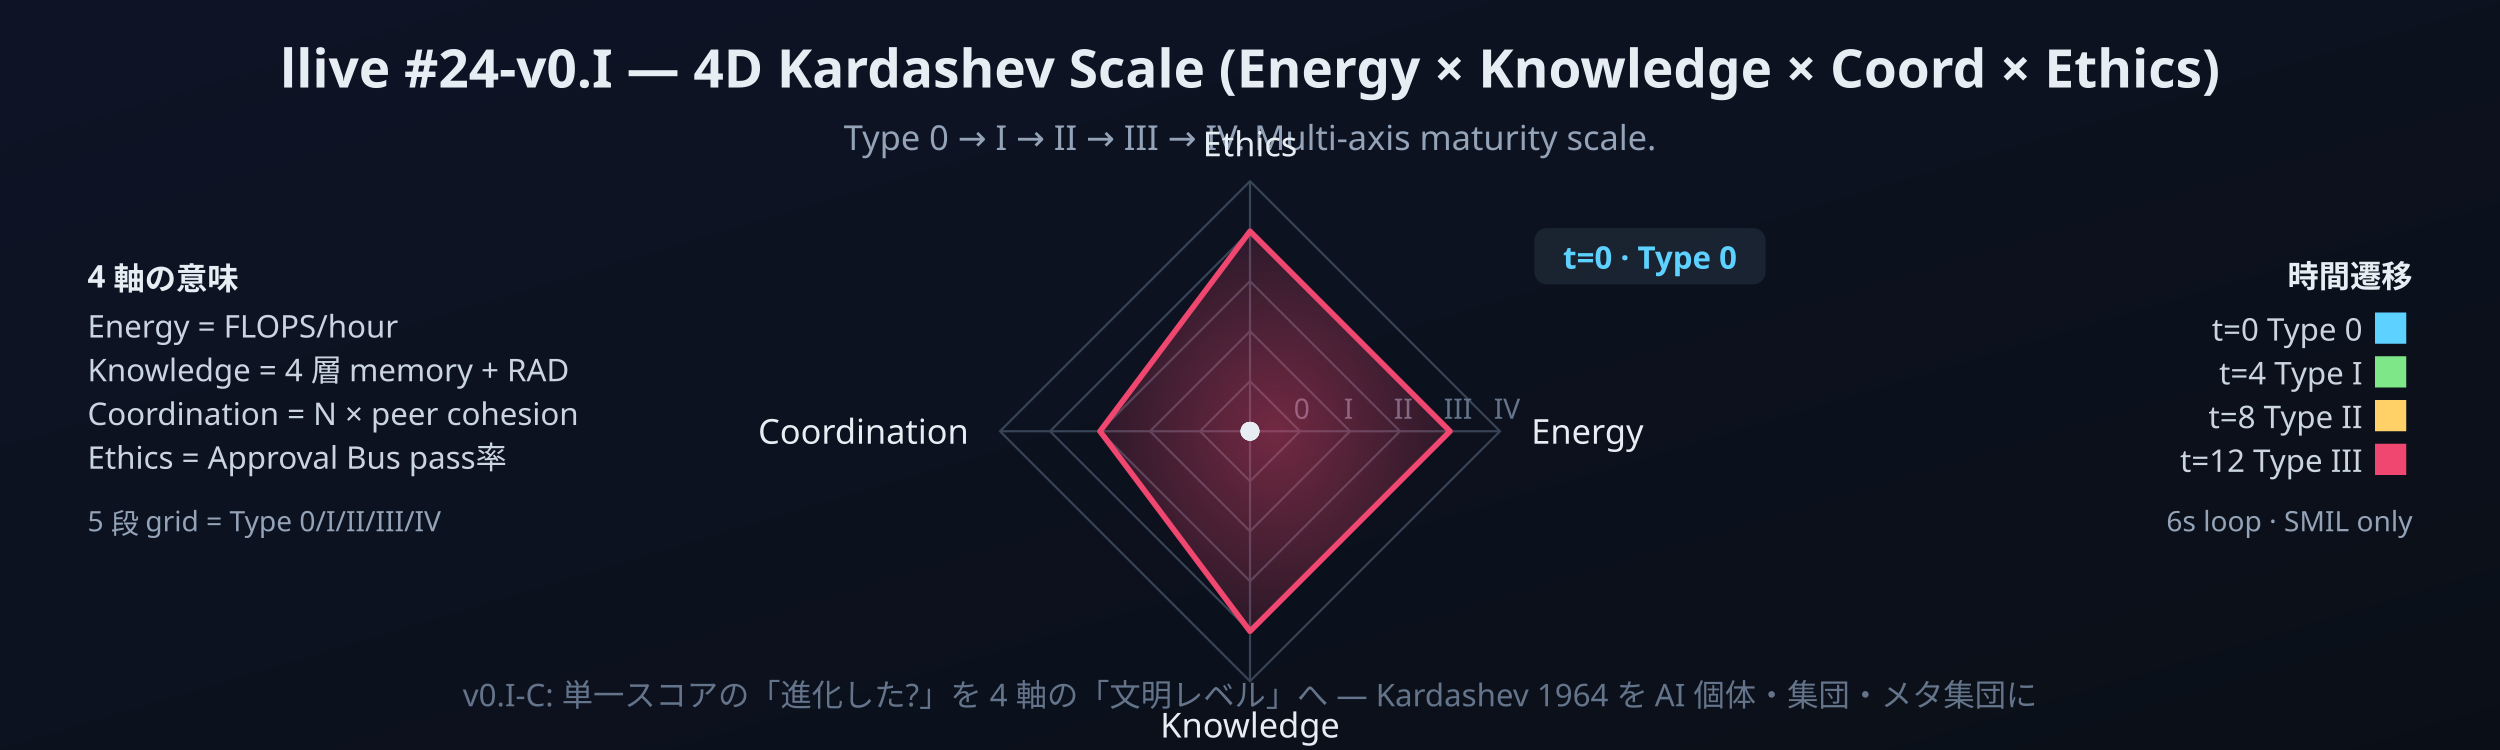
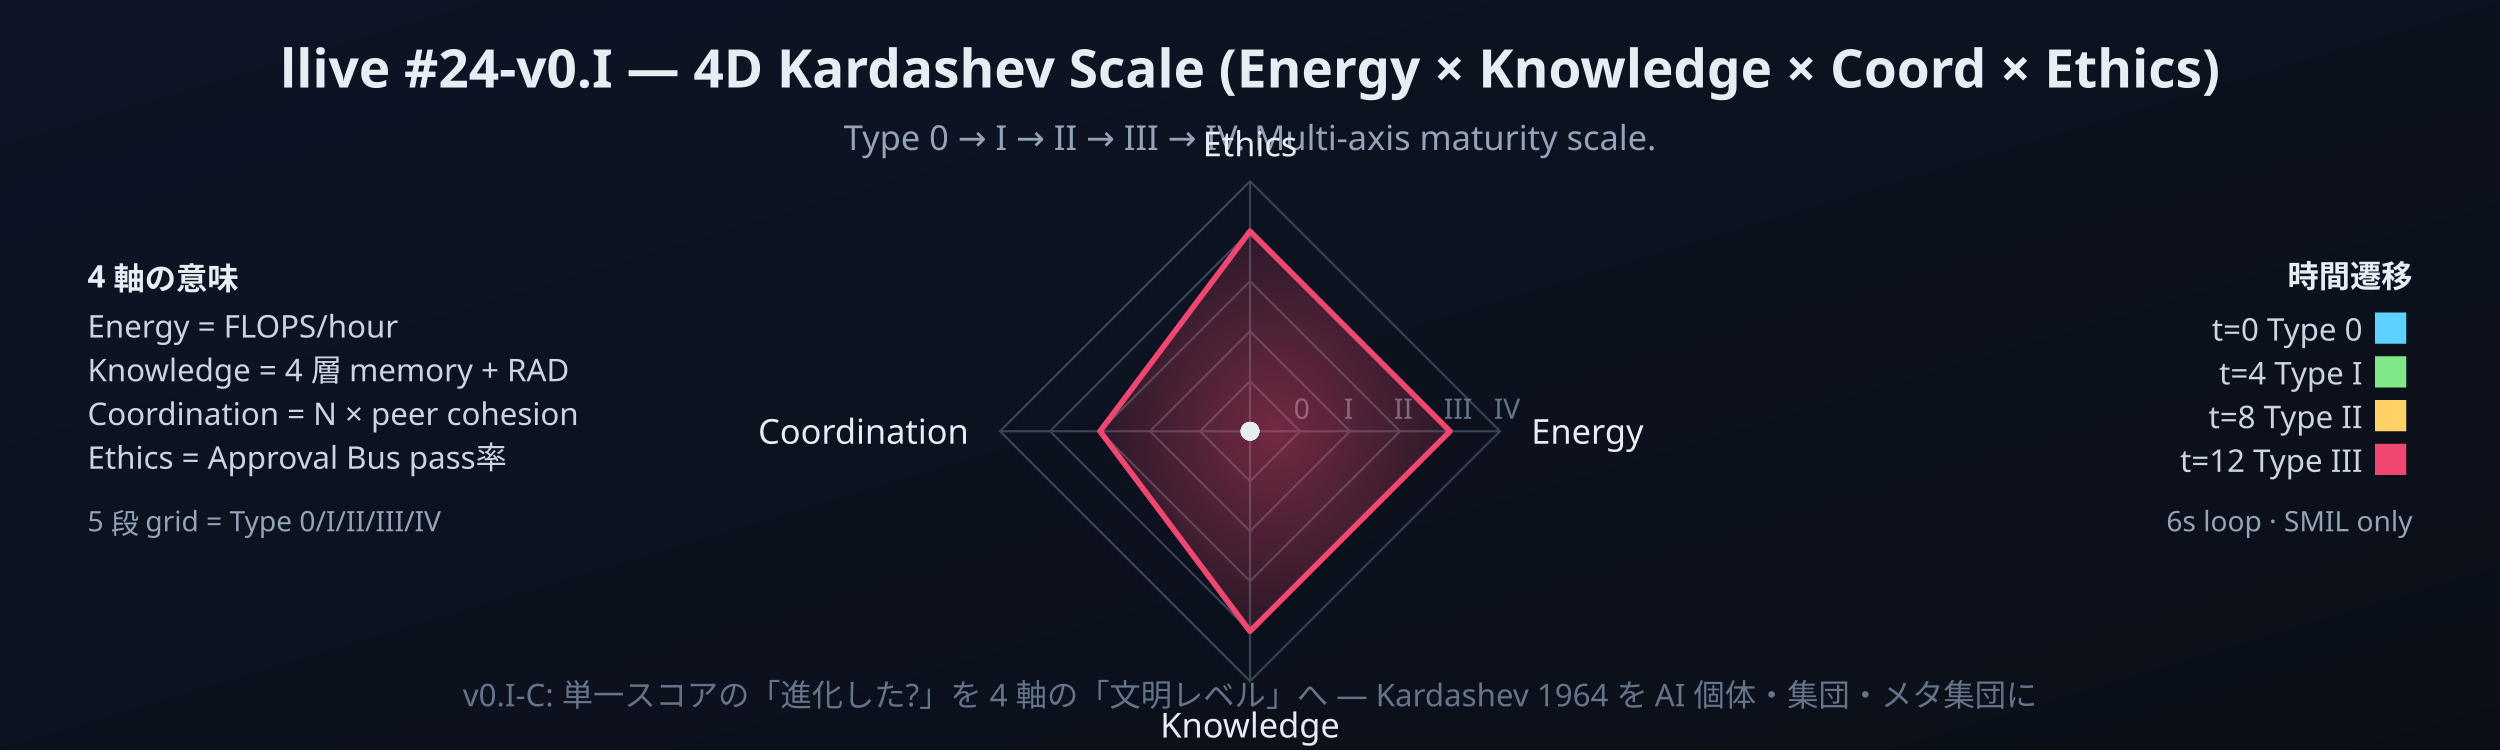
<svg xmlns="http://www.w3.org/2000/svg" viewBox="0 0 800 240" role="img" aria-label="4D Kardashev radar across time — Energy, Knowledge, Coordination, Ethics — Type 0 to IV maturity" style="width:100%;height:auto;max-width:1200px">
  <defs>
    <linearGradient id="bg24_v0i" x1="0" y1="0" x2="1" y2="1">
      <stop offset="0%" stop-color="#0e1426" />
      <stop offset="100%" stop-color="#0a0f17" />
    </linearGradient>
    <radialGradient id="radarFillA" cx="0.5" cy="0.5" r="0.6">
      <stop offset="0%" stop-color="#5dd1ff" stop-opacity="0.45" />
      <stop offset="100%" stop-color="#5dd1ff" stop-opacity="0.08" />
    </radialGradient>
    <radialGradient id="radarFillB" cx="0.5" cy="0.5" r="0.6">
      <stop offset="0%" stop-color="#7ee787" stop-opacity="0.45" />
      <stop offset="100%" stop-color="#7ee787" stop-opacity="0.08" />
    </radialGradient>
    <radialGradient id="radarFillC" cx="0.5" cy="0.5" r="0.6">
      <stop offset="0%" stop-color="#ffd166" stop-opacity="0.45" />
      <stop offset="100%" stop-color="#ffd166" stop-opacity="0.08" />
    </radialGradient>
    <radialGradient id="radarFillD" cx="0.5" cy="0.5" r="0.6">
      <stop offset="0%" stop-color="#ef476f" stop-opacity="0.45" />
      <stop offset="100%" stop-color="#ef476f" stop-opacity="0.08" />
    </radialGradient>
  </defs>
  <rect width="800" height="240" fill="url(#bg24_v0i)" />
  <text x="400" y="28" text-anchor="middle" fill="#e6edf3" font-family="ui-sans-serif,system-ui,sans-serif" font-size="17" font-weight="700">
    llive #24-v0.I — 4D Kardashev Scale (Energy × Knowledge × Coord × Ethics)
  </text>
  <text x="400" y="48" text-anchor="middle" fill="#94a3b8" font-family="ui-sans-serif,system-ui,sans-serif" font-size="11">
    Type 0 → I → II → III → IV. Multi-axis maturity scale.
  </text>
  <g transform="translate(400 138)" font-family="ui-sans-serif,system-ui,sans-serif" font-size="10" fill="#cbd5e1">
    <g stroke="#475569" stroke-width="0.7" fill="none" opacity="0.75">
      <polygon points="16,0 0,16 -16,0 0,-16" />
      <polygon points="32,0 0,32 -32,0 0,-32" />
      <polygon points="48,0 0,48 -48,0 0,-48" />
      <polygon points="64,0 0,64 -64,0 0,-64" />
      <polygon points="80,0 0,80 -80,0 0,-80" />
      <line x1="0" y1="0" x2="80" y2="0" />
      <line x1="0" y1="0" x2="0" y2="80" />
      <line x1="0" y1="0" x2="-80" y2="0" />
      <line x1="0" y1="0" x2="0" y2="-80" />
    </g>
    <g fill="#64748b" font-size="9">
      <text x="14" y="-4">0</text>
      <text x="30" y="-4">I</text>
      <text x="46" y="-4">II</text>
      <text x="62" y="-4">III</text>
      <text x="78" y="-4">IV</text>
    </g>
    <text x="90" y="4" font-size="11" fill="#e6edf3">Energy</text>
    <text x="0" y="98" font-size="11" fill="#e6edf3" text-anchor="middle">Knowledge</text>
    <text x="-90" y="4" font-size="11" fill="#e6edf3" text-anchor="end">Coordination</text>
    <text x="0" y="-88" font-size="11" fill="#e6edf3" text-anchor="middle">Ethics</text>
    <polygon stroke-width="1.8" stroke-linejoin="round" fill="url(#radarFillD)" stroke="#ef476f" points="64,0 0,64 -48,0 0,-64">
      <animate attributeName="points" values="16,0 0,16 0,0 0,-16;                        32,0 0,32 -16,0 0,-32;                        48,0 0,48 -32,0 0,-48;                        64,0 0,64 -48,0 0,-64;                        16,0 0,16 0,0 0,-16" keyTimes="0;0.25;0.5;0.75;1" dur="6s" repeatCount="indefinite" />
      <animate attributeName="fill" values="url(#radarFillA);url(#radarFillB);url(#radarFillC);url(#radarFillD);url(#radarFillA)" keyTimes="0;0.25;0.5;0.75;1" dur="6s" repeatCount="indefinite" />
      <animate attributeName="stroke" values="#5dd1ff;#7ee787;#ffd166;#ef476f;#5dd1ff" keyTimes="0;0.25;0.5;0.75;1" dur="6s" repeatCount="indefinite" />
    </polygon>
    <circle r="3" fill="#e6edf3">
      <animate attributeName="cx" values="16;32;48;64;16" keyTimes="0;0.25;0.5;0.75;1" dur="6s" repeatCount="indefinite" />
      <animate attributeName="cy" values="0;0;0;0;0" dur="6s" repeatCount="indefinite" />
    </circle>
    <circle r="3" fill="#e6edf3">
      <animate attributeName="cx" values="0;0;0;0;0" dur="6s" repeatCount="indefinite" />
      <animate attributeName="cy" values="16;32;48;64;16" keyTimes="0;0.25;0.5;0.75;1" dur="6s" repeatCount="indefinite" />
    </circle>
    <circle r="3" fill="#e6edf3">
      <animate attributeName="cx" values="0;-16;-32;-48;0" keyTimes="0;0.25;0.5;0.75;1" dur="6s" repeatCount="indefinite" />
      <animate attributeName="cy" values="0;0;0;0;0" dur="6s" repeatCount="indefinite" />
    </circle>
    <circle r="3" fill="#e6edf3">
      <animate attributeName="cx" values="0;0;0;0;0" dur="6s" repeatCount="indefinite" />
      <animate attributeName="cy" values="-16;-32;-48;-64;-16" keyTimes="0;0.25;0.5;0.75;1" dur="6s" repeatCount="indefinite" />
    </circle>
-     <g transform="translate(95 -55)">
+     <g transform="translate(95 -55)" opacity="0">
      <animate attributeName="opacity" values="1;0;0;0;1" keyTimes="0;0.25;0.5;0.75;1" dur="6s" repeatCount="indefinite" />
      <rect x="-4" y="-10" width="74" height="18" rx="4" fill="#1f2937" opacity="0.75" />
      <text x="33" y="3" font-size="10" fill="#5dd1ff" text-anchor="middle" font-weight="600">t=0 · Type 0</text>
    </g>
    <g transform="translate(95 -55)" opacity="0">
      <animate attributeName="opacity" values="0;1;0;0;0" keyTimes="0;0.25;0.5;0.75;1" dur="6s" repeatCount="indefinite" />
      <rect x="-4" y="-10" width="74" height="18" rx="4" fill="#1f2937" opacity="0.75" />
      <text x="33" y="3" font-size="10" fill="#7ee787" text-anchor="middle" font-weight="600">t=4 · Type I</text>
    </g>
    <g transform="translate(95 -55)" opacity="0">
      <animate attributeName="opacity" values="0;0;1;0;0" keyTimes="0;0.25;0.5;0.75;1" dur="6s" repeatCount="indefinite" />
      <rect x="-4" y="-10" width="74" height="18" rx="4" fill="#1f2937" opacity="0.75" />
      <text x="33" y="3" font-size="10" fill="#ffd166" text-anchor="middle" font-weight="600">t=8 · Type II</text>
    </g>
    <g transform="translate(95 -55)" opacity="0">
      <animate attributeName="opacity" values="0;0;0;1;0" keyTimes="0;0.25;0.5;0.75;1" dur="6s" repeatCount="indefinite" />
      <rect x="-4" y="-10" width="74" height="18" rx="4" fill="#1f2937" opacity="0.75" />
      <text x="33" y="3" font-size="10" fill="#ef476f" text-anchor="middle" font-weight="600">t=12 · Type III</text>
    </g>
  </g>
  <g transform="translate(28 92)" font-family="ui-sans-serif,system-ui,sans-serif" font-size="10" fill="#cbd5e1">
    <text x="0" y="0" font-weight="600" fill="#e6edf3">4 軸の意味</text>
    <text x="0" y="16">Energy = FLOPS/hour</text>
    <text x="0" y="30">Knowledge = 4 層 memory + RAD</text>
    <text x="0" y="44">Coordination = N × peer cohesion</text>
    <text x="0" y="58">Ethics = Approval Bus pass率</text>
    <text x="0" y="78" fill="#94a3b8" font-size="9">5 段 grid = Type 0/I/II/III/IV</text>
  </g>
  <g transform="translate(772 92)" font-family="ui-sans-serif,system-ui,sans-serif" font-size="10" fill="#cbd5e1">
    <text x="0" y="0" font-weight="600" fill="#e6edf3" text-anchor="end">時間遷移</text>
    <g text-anchor="end">
      <rect x="-12" y="8" width="10" height="10" fill="#5dd1ff" />
      <text x="-16" y="17">t=0  Type 0</text>
      <rect x="-12" y="22" width="10" height="10" fill="#7ee787" />
      <text x="-16" y="31">t=4  Type I</text>
      <rect x="-12" y="36" width="10" height="10" fill="#ffd166" />
      <text x="-16" y="45">t=8  Type II</text>
      <rect x="-12" y="50" width="10" height="10" fill="#ef476f" />
      <text x="-16" y="59">t=12 Type III</text>
    </g>
    <text x="0" y="78" text-anchor="end" fill="#94a3b8" font-size="9">6s loop · SMIL only</text>
  </g>
  <text x="400" y="226" text-anchor="middle" fill="#64748b" font-family="ui-sans-serif,system-ui,sans-serif" font-size="10">
    v0.I-C: 単一スコアの「進化した?」を 4 軸の「文明レベル」へ — Kardashev 1964 を AI 個体・集団・メタ集団に
  </text>
</svg>
